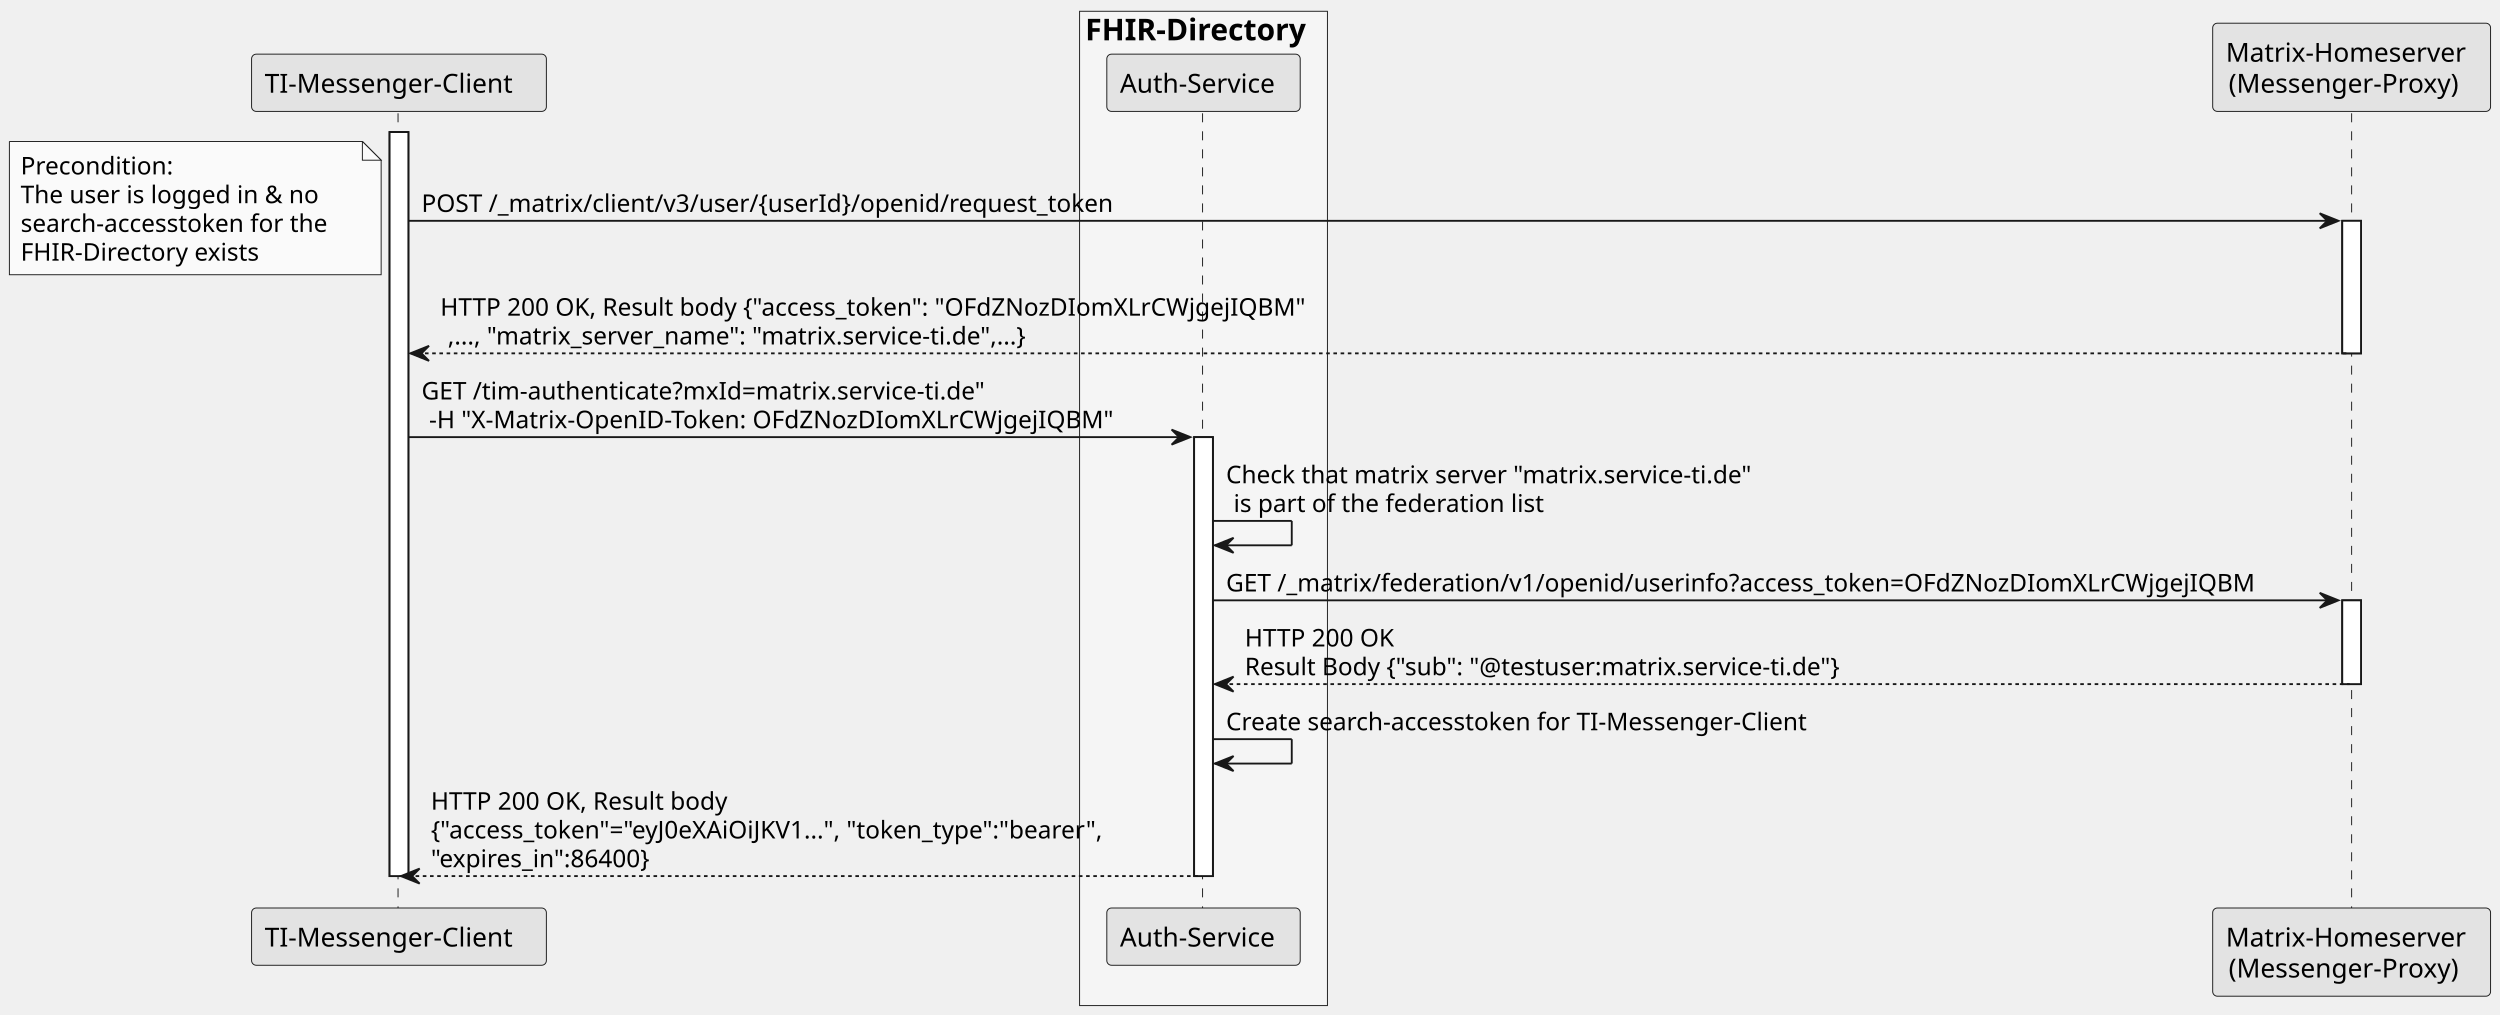
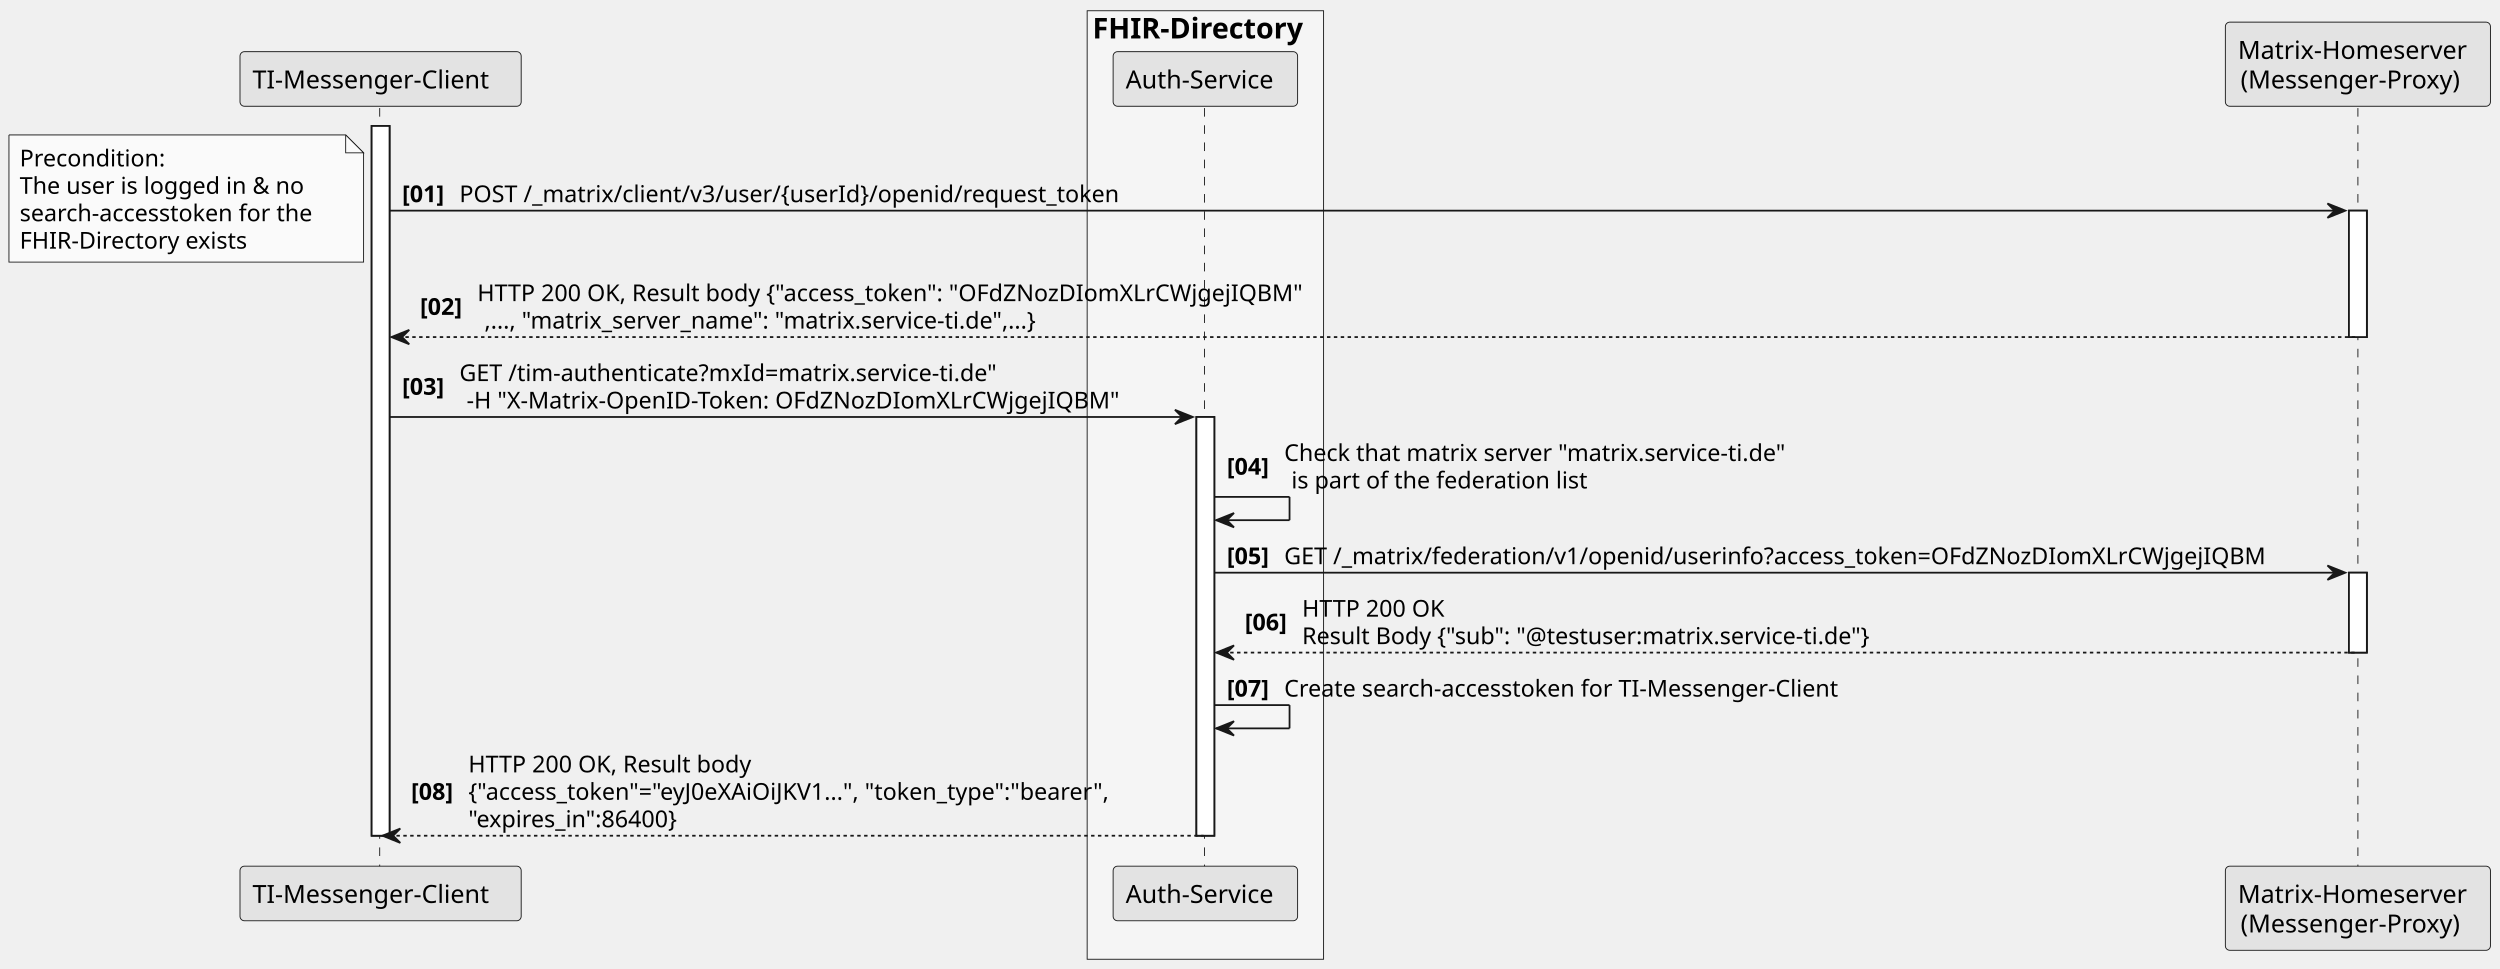
- <svg xmlns="http://www.w3.org/2000/svg" contentStyleType="text/css" height="563.542px" preserveAspectRatio="none" style="width:1387px;height:563px;background:#FFFFFF;" version="1.1" viewBox="0 0 1387 563" width="1387.5px" zoomAndPan="magnify">
+ <svg xmlns="http://www.w3.org/2000/svg" contentStyleType="text/css" height="563.542px" preserveAspectRatio="none" style="width:1454px;height:563px;background:#FFFFFF;" version="1.1" viewBox="0 0 1454 563" width="1454.167px" zoomAndPan="magnify">
  <defs />
  <g>
-     <rect fill="#F5F5F5" height="551.654" style="stroke:#181818;stroke-width:0.521;" width="137.5" x="598.958" y="6.25" />
-     <text fill="#000000" font-family="sans-serif" font-size="16.667" font-weight="bold" lengthAdjust="spacing" textLength="127.083" x="602.083" y="22.363">FHIR-Directory</text>
-     <text fill="#000000" font-family="sans-serif" font-size="13.542" font-weight="bold" lengthAdjust="spacing" textLength="4.167" x="729.167" y="23.023"> </text>
+     <rect fill="#F5F5F5" height="551.654" style="stroke:#181818;stroke-width:0.521;" width="137.5" x="632.292" y="6.25" />
+     <text fill="#000000" font-family="sans-serif" font-size="16.667" font-weight="bold" lengthAdjust="spacing" textLength="127.083" x="635.417" y="22.363">FHIR-Directory</text>
+     <text fill="#000000" font-family="sans-serif" font-size="13.542" font-weight="bold" lengthAdjust="spacing" textLength="4.167" x="762.5" y="23.023"> </text>
    <rect fill="#FFFFFF" height="412.791" style="stroke:#181818;stroke-width:1.042;" width="10.417" x="216.146" y="73.263" />
-     <rect fill="#FFFFFF" height="243.536" style="stroke:#181818;stroke-width:1.042;" width="10.417" x="662.5" y="242.517" />
-     <rect fill="#FFFFFF" height="73.528" style="stroke:#181818;stroke-width:1.042;" width="10.417" x="1299.479" y="122.509" />
-     <rect fill="#FFFFFF" height="46.48" style="stroke:#181818;stroke-width:1.042;" width="10.417" x="1299.479" y="333.071" />
+     <rect fill="#FFFFFF" height="243.536" style="stroke:#181818;stroke-width:1.042;" width="10.417" x="695.833" y="242.517" />
+     <rect fill="#FFFFFF" height="73.528" style="stroke:#181818;stroke-width:1.042;" width="10.417" x="1366.146" y="122.509" />
+     <rect fill="#FFFFFF" height="46.48" style="stroke:#181818;stroke-width:1.042;" width="10.417" x="1366.146" y="333.071" />
    <line style="stroke:#181818;stroke-width:0.521;stroke-dasharray:5.0,5.0;" x1="220.833" x2="220.833" y1="62.846" y2="504.803" />
-     <line style="stroke:#181818;stroke-width:0.521;stroke-dasharray:5.0,5.0;" x1="667.188" x2="667.188" y1="62.846" y2="504.803" />
-     <line style="stroke:#181818;stroke-width:0.521;stroke-dasharray:5.0,5.0;" x1="1304.688" x2="1304.688" y1="62.846" y2="504.803" />
+     <line style="stroke:#181818;stroke-width:0.521;stroke-dasharray:5.0,5.0;" x1="700.521" x2="700.521" y1="62.846" y2="504.803" />
+     <line style="stroke:#181818;stroke-width:0.521;stroke-dasharray:5.0,5.0;" x1="1371.354" x2="1371.354" y1="62.846" y2="504.803" />
    <rect fill="#E3E3E3" height="31.759" rx="2.604" ry="2.604" style="stroke:#181818;stroke-width:0.521;" width="163.542" x="139.583" y="30.046" />
    <text fill="#000000" font-family="sans-serif" font-size="14.583" lengthAdjust="spacing" textLength="148.958" x="146.875" y="51.436">TI-Messenger-Client</text>
    <rect fill="#E3E3E3" height="31.759" rx="2.604" ry="2.604" style="stroke:#181818;stroke-width:0.521;" width="163.542" x="139.583" y="503.762" />
    <text fill="#000000" font-family="sans-serif" font-size="14.583" lengthAdjust="spacing" textLength="148.958" x="146.875" y="525.153">TI-Messenger-Client</text>
-     <rect fill="#E3E3E3" height="31.759" rx="2.604" ry="2.604" style="stroke:#181818;stroke-width:0.521;" width="107.292" x="614.062" y="30.046" />
-     <text fill="#000000" font-family="sans-serif" font-size="14.583" lengthAdjust="spacing" textLength="92.708" x="621.354" y="51.436">Auth-Service</text>
-     <rect fill="#E3E3E3" height="31.759" rx="2.604" ry="2.604" style="stroke:#181818;stroke-width:0.521;" width="107.292" x="614.062" y="503.762" />
-     <text fill="#000000" font-family="sans-serif" font-size="14.583" lengthAdjust="spacing" textLength="92.708" x="621.354" y="525.153">Auth-Service</text>
-     <rect fill="#E3E3E3" height="48.934" rx="2.604" ry="2.604" style="stroke:#181818;stroke-width:0.521;" width="154.167" x="1227.604" y="12.87" />
-     <text fill="#000000" font-family="sans-serif" font-size="14.583" lengthAdjust="spacing" textLength="139.583" x="1234.896" y="34.261">Matrix-Homeserver</text>
-     <text fill="#000000" font-family="sans-serif" font-size="14.583" lengthAdjust="spacing" textLength="136.458" x="1236.458" y="51.436">(Messenger-Proxy)</text>
-     <rect fill="#E3E3E3" height="48.934" rx="2.604" ry="2.604" style="stroke:#181818;stroke-width:0.521;" width="154.167" x="1227.604" y="503.762" />
-     <text fill="#000000" font-family="sans-serif" font-size="14.583" lengthAdjust="spacing" textLength="139.583" x="1234.896" y="525.153">Matrix-Homeserver</text>
-     <text fill="#000000" font-family="sans-serif" font-size="14.583" lengthAdjust="spacing" textLength="136.458" x="1236.458" y="542.328">(Messenger-Proxy)</text>
+     <rect fill="#E3E3E3" height="31.759" rx="2.604" ry="2.604" style="stroke:#181818;stroke-width:0.521;" width="107.292" x="647.396" y="30.046" />
+     <text fill="#000000" font-family="sans-serif" font-size="14.583" lengthAdjust="spacing" textLength="92.708" x="654.688" y="51.436">Auth-Service</text>
+     <rect fill="#E3E3E3" height="31.759" rx="2.604" ry="2.604" style="stroke:#181818;stroke-width:0.521;" width="107.292" x="647.396" y="503.762" />
+     <text fill="#000000" font-family="sans-serif" font-size="14.583" lengthAdjust="spacing" textLength="92.708" x="654.688" y="525.153">Auth-Service</text>
+     <rect fill="#E3E3E3" height="48.934" rx="2.604" ry="2.604" style="stroke:#181818;stroke-width:0.521;" width="154.167" x="1294.271" y="12.87" />
+     <text fill="#000000" font-family="sans-serif" font-size="14.583" lengthAdjust="spacing" textLength="139.583" x="1301.562" y="34.261">Matrix-Homeserver</text>
+     <text fill="#000000" font-family="sans-serif" font-size="14.583" lengthAdjust="spacing" textLength="136.458" x="1303.125" y="51.436">(Messenger-Proxy)</text>
+     <rect fill="#E3E3E3" height="48.934" rx="2.604" ry="2.604" style="stroke:#181818;stroke-width:0.521;" width="154.167" x="1294.271" y="503.762" />
+     <text fill="#000000" font-family="sans-serif" font-size="14.583" lengthAdjust="spacing" textLength="139.583" x="1301.562" y="525.153">Matrix-Homeserver</text>
+     <text fill="#000000" font-family="sans-serif" font-size="14.583" lengthAdjust="spacing" textLength="136.458" x="1303.125" y="542.328">(Messenger-Proxy)</text>
    <rect fill="#FFFFFF" height="412.791" style="stroke:#181818;stroke-width:1.042;" width="10.417" x="216.146" y="73.263" />
-     <rect fill="#FFFFFF" height="243.536" style="stroke:#181818;stroke-width:1.042;" width="10.417" x="662.5" y="242.517" />
-     <rect fill="#FFFFFF" height="73.528" style="stroke:#181818;stroke-width:1.042;" width="10.417" x="1299.479" y="122.509" />
-     <rect fill="#FFFFFF" height="46.48" style="stroke:#181818;stroke-width:1.042;" width="10.417" x="1299.479" y="333.071" />
-     <polygon fill="#181818" points="1286.979,118.342,1297.396,122.509,1286.979,126.675,1291.146,122.509" style="stroke:#181818;stroke-width:1.042;" />
-     <line style="stroke:#181818;stroke-width:1.042;" x1="226.562" x2="1293.229" y1="122.509" y2="122.509" />
-     <text fill="#000000" font-family="sans-serif" font-size="13.542" lengthAdjust="spacing" textLength="406.25" x="233.854" y="117.569">POST /_matrix/client/v3/user/{userId}/openid/request_token</text>
+     <rect fill="#FFFFFF" height="243.536" style="stroke:#181818;stroke-width:1.042;" width="10.417" x="695.833" y="242.517" />
+     <rect fill="#FFFFFF" height="73.528" style="stroke:#181818;stroke-width:1.042;" width="10.417" x="1366.146" y="122.509" />
+     <rect fill="#FFFFFF" height="46.48" style="stroke:#181818;stroke-width:1.042;" width="10.417" x="1366.146" y="333.071" />
+     <polygon fill="#181818" points="1353.646,118.342,1364.062,122.509,1353.646,126.675,1357.812,122.509" style="stroke:#181818;stroke-width:1.042;" />
+     <line style="stroke:#181818;stroke-width:1.042;" x1="226.562" x2="1359.896" y1="122.509" y2="122.509" />
+     <text fill="#000000" font-family="sans-serif" font-size="13.542" font-weight="bold" lengthAdjust="spacing" textLength="29.167" x="233.854" y="117.569">[01]</text>
+     <text fill="#000000" font-family="sans-serif" font-size="13.542" lengthAdjust="spacing" textLength="406.25" x="267.188" y="117.569">POST /_matrix/client/v3/user/{userId}/openid/request_token</text>
    <path d="M5.208,78.471 L5.208,152.429 L211.458,152.429 L211.458,88.888 L201.042,78.471 L5.208,78.471 " fill="#FAFAFA" style="stroke:#181818;stroke-width:0.521;" />
    <path d="M201.042,78.471 L201.042,88.888 L211.458,88.888 L201.042,78.471 " fill="#FAFAFA" style="stroke:#181818;stroke-width:0.521;" />
    <text fill="#000000" font-family="sans-serif" font-size="13.542" lengthAdjust="spacing" textLength="86.458" x="11.458" y="96.771">Precondition:</text>
    <text fill="#000000" font-family="sans-serif" font-size="13.542" lengthAdjust="spacing" textLength="171.875" x="11.458" y="112.72">The user is logged in &amp; no</text>
    <text fill="#000000" font-family="sans-serif" font-size="13.542" lengthAdjust="spacing" textLength="180.208" x="11.458" y="128.668">search-accesstoken for the</text>
    <text fill="#000000" font-family="sans-serif" font-size="13.542" lengthAdjust="spacing" textLength="142.708" x="11.458" y="144.617">FHIR-Directory exists</text>
    <polygon fill="#181818" points="238.021,191.87,227.604,196.037,238.021,200.203,233.854,196.037" style="stroke:#181818;stroke-width:1.042;" />
-     <line style="stroke:#181818;stroke-width:1.042;stroke-dasharray:2.0,2.0;" x1="231.771" x2="1303.646" y1="196.037" y2="196.037" />
-     <text fill="#000000" font-family="sans-serif" font-size="13.542" lengthAdjust="spacing" textLength="492.708" x="244.271" y="175.149">HTTP 200 OK, Result body {"access_token": "OFdZNozDIomXLrCWjgejIQBM"</text>
-     <text fill="#000000" font-family="sans-serif" font-size="13.542" lengthAdjust="spacing" textLength="337.5" x="248.438" y="191.097">,..., "matrix_server_name": "matrix.service-ti.de",...}</text>
-     <polygon fill="#181818" points="650,238.35,660.417,242.517,650,246.684,654.167,242.517" style="stroke:#181818;stroke-width:1.042;" />
-     <line style="stroke:#181818;stroke-width:1.042;" x1="226.562" x2="656.25" y1="242.517" y2="242.517" />
-     <text fill="#000000" font-family="sans-serif" font-size="13.542" lengthAdjust="spacing" textLength="332.292" x="233.854" y="221.629">GET /tim-authenticate?mxId=matrix.service-ti.de"</text>
-     <text fill="#000000" font-family="sans-serif" font-size="13.542" lengthAdjust="spacing" textLength="401.042" x="238.021" y="237.577">-H "X-Matrix-OpenID-Token: OFdZNozDIomXLrCWjgejIQBM"</text>
-     <line style="stroke:#181818;stroke-width:1.042;" x1="672.917" x2="716.667" y1="288.997" y2="288.997" />
-     <line style="stroke:#181818;stroke-width:1.042;" x1="716.667" x2="716.667" y1="288.997" y2="302.539" />
-     <line style="stroke:#181818;stroke-width:1.042;" x1="673.958" x2="716.667" y1="302.539" y2="302.539" />
-     <polygon fill="#181818" points="684.375,298.372,673.958,302.539,684.375,306.706,680.208,302.539" style="stroke:#181818;stroke-width:1.042;" />
-     <text fill="#000000" font-family="sans-serif" font-size="13.542" lengthAdjust="spacing" textLength="306.25" x="680.208" y="268.109">Check that matrix server "matrix.service-ti.de"</text>
-     <text fill="#000000" font-family="sans-serif" font-size="13.542" lengthAdjust="spacing" textLength="180.208" x="684.375" y="284.058">is part of the federation list</text>
-     <polygon fill="#181818" points="1286.979,328.904,1297.396,333.071,1286.979,337.238,1291.146,333.071" style="stroke:#181818;stroke-width:1.042;" />
-     <line style="stroke:#181818;stroke-width:1.042;" x1="672.917" x2="1293.229" y1="333.071" y2="333.071" />
-     <text fill="#000000" font-family="sans-serif" font-size="13.542" lengthAdjust="spacing" textLength="595.833" x="680.208" y="328.131">GET /_matrix/federation/v1/openid/userinfo?access_token=OFdZNozDIomXLrCWjgejIQBM</text>
-     <polygon fill="#181818" points="684.375,375.385,673.958,379.551,684.375,383.718,680.208,379.551" style="stroke:#181818;stroke-width:1.042;" />
-     <line style="stroke:#181818;stroke-width:1.042;stroke-dasharray:2.0,2.0;" x1="678.125" x2="1303.646" y1="379.551" y2="379.551" />
-     <text fill="#000000" font-family="sans-serif" font-size="13.542" lengthAdjust="spacing" textLength="86.458" x="690.625" y="358.663">HTTP 200 OK</text>
-     <text fill="#000000" font-family="sans-serif" font-size="13.542" lengthAdjust="spacing" textLength="340.625" x="690.625" y="374.611">Result Body {"sub": "@testuser:matrix.service-ti.de"}</text>
-     <line style="stroke:#181818;stroke-width:1.042;" x1="672.917" x2="716.667" y1="410.083" y2="410.083" />
-     <line style="stroke:#181818;stroke-width:1.042;" x1="716.667" x2="716.667" y1="410.083" y2="423.625" />
-     <line style="stroke:#181818;stroke-width:1.042;" x1="673.958" x2="716.667" y1="423.625" y2="423.625" />
-     <polygon fill="#181818" points="684.375,419.458,673.958,423.625,684.375,427.791,680.208,423.625" style="stroke:#181818;stroke-width:1.042;" />
-     <text fill="#000000" font-family="sans-serif" font-size="13.542" lengthAdjust="spacing" textLength="342.708" x="680.208" y="405.143">Create search-accesstoken for TI-Messenger-Client</text>
+     <line style="stroke:#181818;stroke-width:1.042;stroke-dasharray:2.0,2.0;" x1="231.771" x2="1370.312" y1="196.037" y2="196.037" />
+     <text fill="#000000" font-family="sans-serif" font-size="13.542" font-weight="bold" lengthAdjust="spacing" textLength="29.167" x="244.271" y="183.123">[02]</text>
+     <text fill="#000000" font-family="sans-serif" font-size="13.542" lengthAdjust="spacing" textLength="492.708" x="277.604" y="175.149">HTTP 200 OK, Result body {"access_token": "OFdZNozDIomXLrCWjgejIQBM"</text>
+     <text fill="#000000" font-family="sans-serif" font-size="13.542" lengthAdjust="spacing" textLength="337.5" x="281.771" y="191.097">,..., "matrix_server_name": "matrix.service-ti.de",...}</text>
+     <polygon fill="#181818" points="683.333,238.35,693.75,242.517,683.333,246.684,687.5,242.517" style="stroke:#181818;stroke-width:1.042;" />
+     <line style="stroke:#181818;stroke-width:1.042;" x1="226.562" x2="689.583" y1="242.517" y2="242.517" />
+     <text fill="#000000" font-family="sans-serif" font-size="13.542" font-weight="bold" lengthAdjust="spacing" textLength="29.167" x="233.854" y="229.603">[03]</text>
+     <text fill="#000000" font-family="sans-serif" font-size="13.542" lengthAdjust="spacing" textLength="332.292" x="267.188" y="221.629">GET /tim-authenticate?mxId=matrix.service-ti.de"</text>
+     <text fill="#000000" font-family="sans-serif" font-size="13.542" lengthAdjust="spacing" textLength="401.042" x="271.354" y="237.577">-H "X-Matrix-OpenID-Token: OFdZNozDIomXLrCWjgejIQBM"</text>
+     <line style="stroke:#181818;stroke-width:1.042;" x1="706.25" x2="750" y1="288.997" y2="288.997" />
+     <line style="stroke:#181818;stroke-width:1.042;" x1="750" x2="750" y1="288.997" y2="302.539" />
+     <line style="stroke:#181818;stroke-width:1.042;" x1="707.292" x2="750" y1="302.539" y2="302.539" />
+     <polygon fill="#181818" points="717.708,298.372,707.292,302.539,717.708,306.706,713.542,302.539" style="stroke:#181818;stroke-width:1.042;" />
+     <text fill="#000000" font-family="sans-serif" font-size="13.542" font-weight="bold" lengthAdjust="spacing" textLength="29.167" x="713.542" y="276.083">[04]</text>
+     <text fill="#000000" font-family="sans-serif" font-size="13.542" lengthAdjust="spacing" textLength="306.25" x="746.875" y="268.109">Check that matrix server "matrix.service-ti.de"</text>
+     <text fill="#000000" font-family="sans-serif" font-size="13.542" lengthAdjust="spacing" textLength="180.208" x="751.042" y="284.058">is part of the federation list</text>
+     <polygon fill="#181818" points="1353.646,328.904,1364.062,333.071,1353.646,337.238,1357.812,333.071" style="stroke:#181818;stroke-width:1.042;" />
+     <line style="stroke:#181818;stroke-width:1.042;" x1="706.25" x2="1359.896" y1="333.071" y2="333.071" />
+     <text fill="#000000" font-family="sans-serif" font-size="13.542" font-weight="bold" lengthAdjust="spacing" textLength="29.167" x="713.542" y="328.131">[05]</text>
+     <text fill="#000000" font-family="sans-serif" font-size="13.542" lengthAdjust="spacing" textLength="595.833" x="746.875" y="328.131">GET /_matrix/federation/v1/openid/userinfo?access_token=OFdZNozDIomXLrCWjgejIQBM</text>
+     <polygon fill="#181818" points="717.708,375.385,707.292,379.551,717.708,383.718,713.542,379.551" style="stroke:#181818;stroke-width:1.042;" />
+     <line style="stroke:#181818;stroke-width:1.042;stroke-dasharray:2.0,2.0;" x1="711.458" x2="1370.312" y1="379.551" y2="379.551" />
+     <text fill="#000000" font-family="sans-serif" font-size="13.542" font-weight="bold" lengthAdjust="spacing" textLength="29.167" x="723.958" y="366.637">[06]</text>
+     <text fill="#000000" font-family="sans-serif" font-size="13.542" lengthAdjust="spacing" textLength="86.458" x="757.292" y="358.663">HTTP 200 OK</text>
+     <text fill="#000000" font-family="sans-serif" font-size="13.542" lengthAdjust="spacing" textLength="340.625" x="757.292" y="374.611">Result Body {"sub": "@testuser:matrix.service-ti.de"}</text>
+     <line style="stroke:#181818;stroke-width:1.042;" x1="706.25" x2="750" y1="410.083" y2="410.083" />
+     <line style="stroke:#181818;stroke-width:1.042;" x1="750" x2="750" y1="410.083" y2="423.625" />
+     <line style="stroke:#181818;stroke-width:1.042;" x1="707.292" x2="750" y1="423.625" y2="423.625" />
+     <polygon fill="#181818" points="717.708,419.458,707.292,423.625,717.708,427.791,713.542,423.625" style="stroke:#181818;stroke-width:1.042;" />
+     <text fill="#000000" font-family="sans-serif" font-size="13.542" font-weight="bold" lengthAdjust="spacing" textLength="29.167" x="713.542" y="405.143">[07]</text>
+     <text fill="#000000" font-family="sans-serif" font-size="13.542" lengthAdjust="spacing" textLength="342.708" x="746.875" y="405.143">Create search-accesstoken for TI-Messenger-Client</text>
    <polygon fill="#181818" points="232.812,481.887,222.396,486.053,232.812,490.22,228.646,486.053" style="stroke:#181818;stroke-width:1.042;" />
-     <line style="stroke:#181818;stroke-width:1.042;stroke-dasharray:2.0,2.0;" x1="226.562" x2="666.667" y1="486.053" y2="486.053" />
-     <text fill="#000000" font-family="sans-serif" font-size="13.542" lengthAdjust="spacing" textLength="171.875" x="239.062" y="449.217">HTTP 200 OK, Result body</text>
-     <text fill="#000000" font-family="sans-serif" font-size="13.542" lengthAdjust="spacing" textLength="387.5" x="239.062" y="465.165">{"access_token"="eyJ0eXAiOiJKV1...", "token_type":"bearer",</text>
-     <text fill="#000000" font-family="sans-serif" font-size="13.542" lengthAdjust="spacing" textLength="128.125" x="239.062" y="481.114">"expires_in":86400}</text>
+     <line style="stroke:#181818;stroke-width:1.042;stroke-dasharray:2.0,2.0;" x1="226.562" x2="700" y1="486.053" y2="486.053" />
+     <text fill="#000000" font-family="sans-serif" font-size="13.542" font-weight="bold" lengthAdjust="spacing" textLength="29.167" x="239.062" y="465.165">[08]</text>
+     <text fill="#000000" font-family="sans-serif" font-size="13.542" lengthAdjust="spacing" textLength="171.875" x="272.396" y="449.217">HTTP 200 OK, Result body</text>
+     <text fill="#000000" font-family="sans-serif" font-size="13.542" lengthAdjust="spacing" textLength="387.5" x="272.396" y="465.165">{"access_token"="eyJ0eXAiOiJKV1...", "token_type":"bearer",</text>
+     <text fill="#000000" font-family="sans-serif" font-size="13.542" lengthAdjust="spacing" textLength="128.125" x="272.396" y="481.114">"expires_in":86400}</text>
  </g>
</svg>
